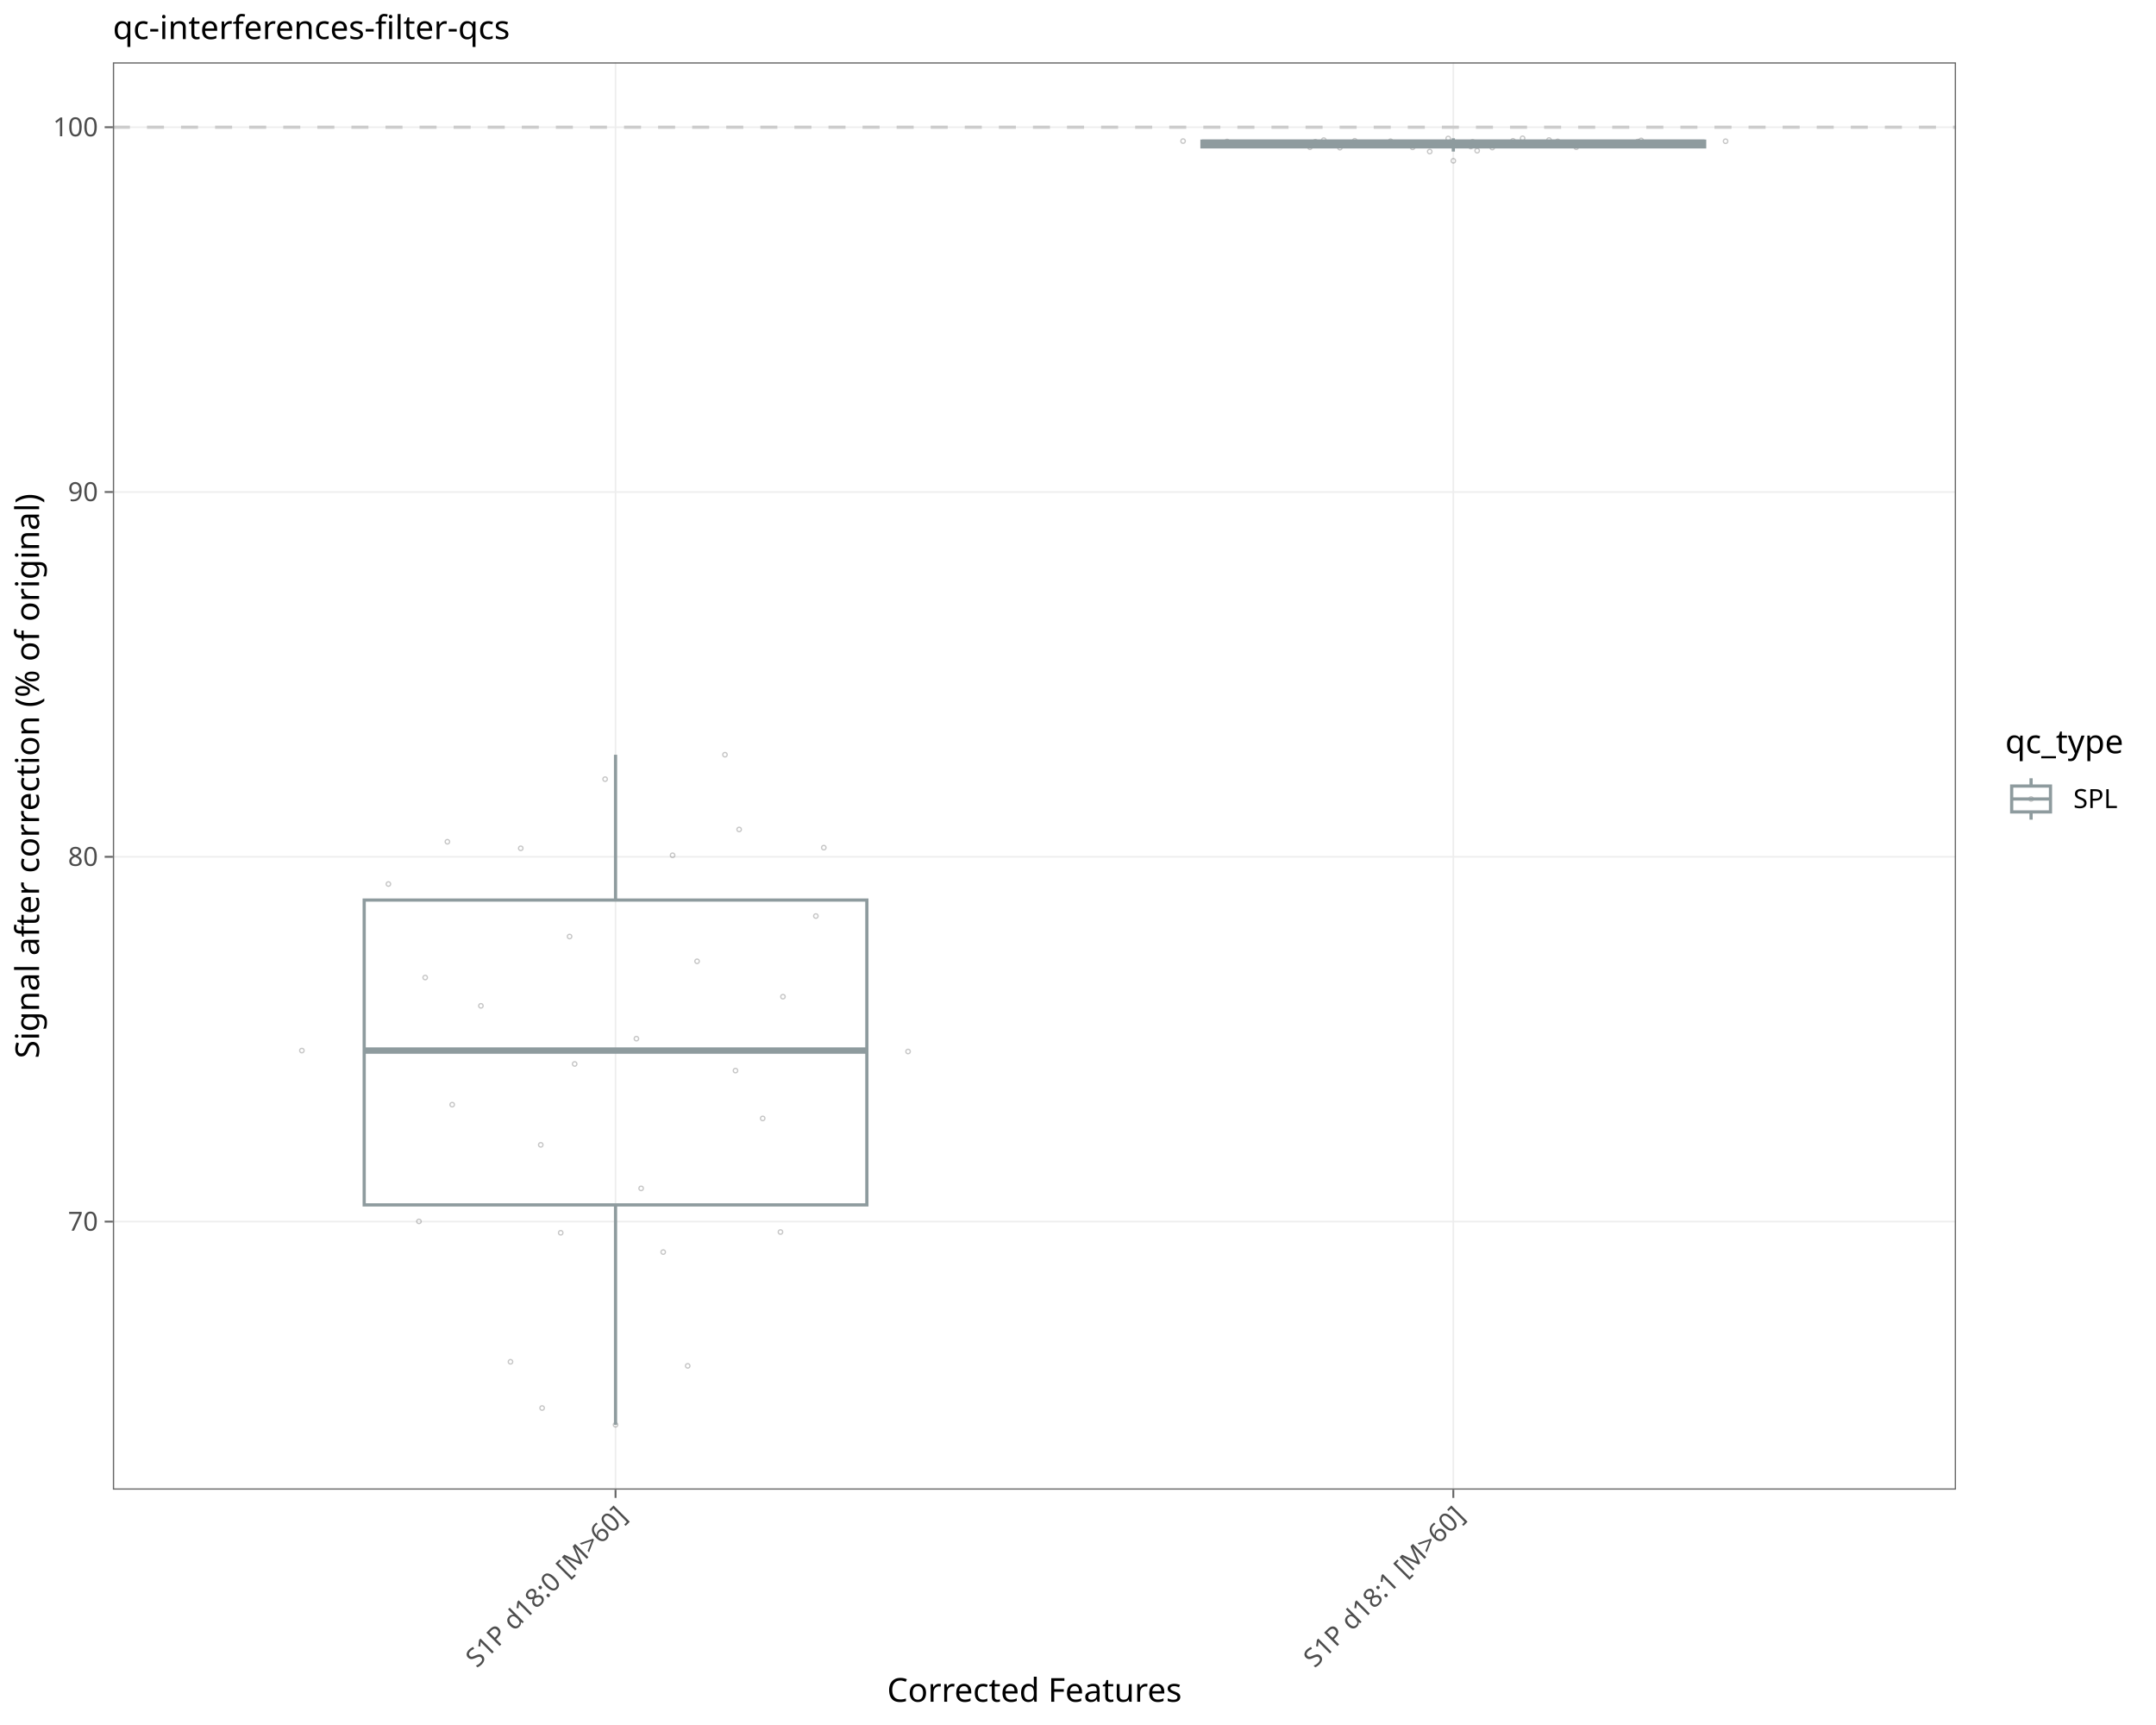
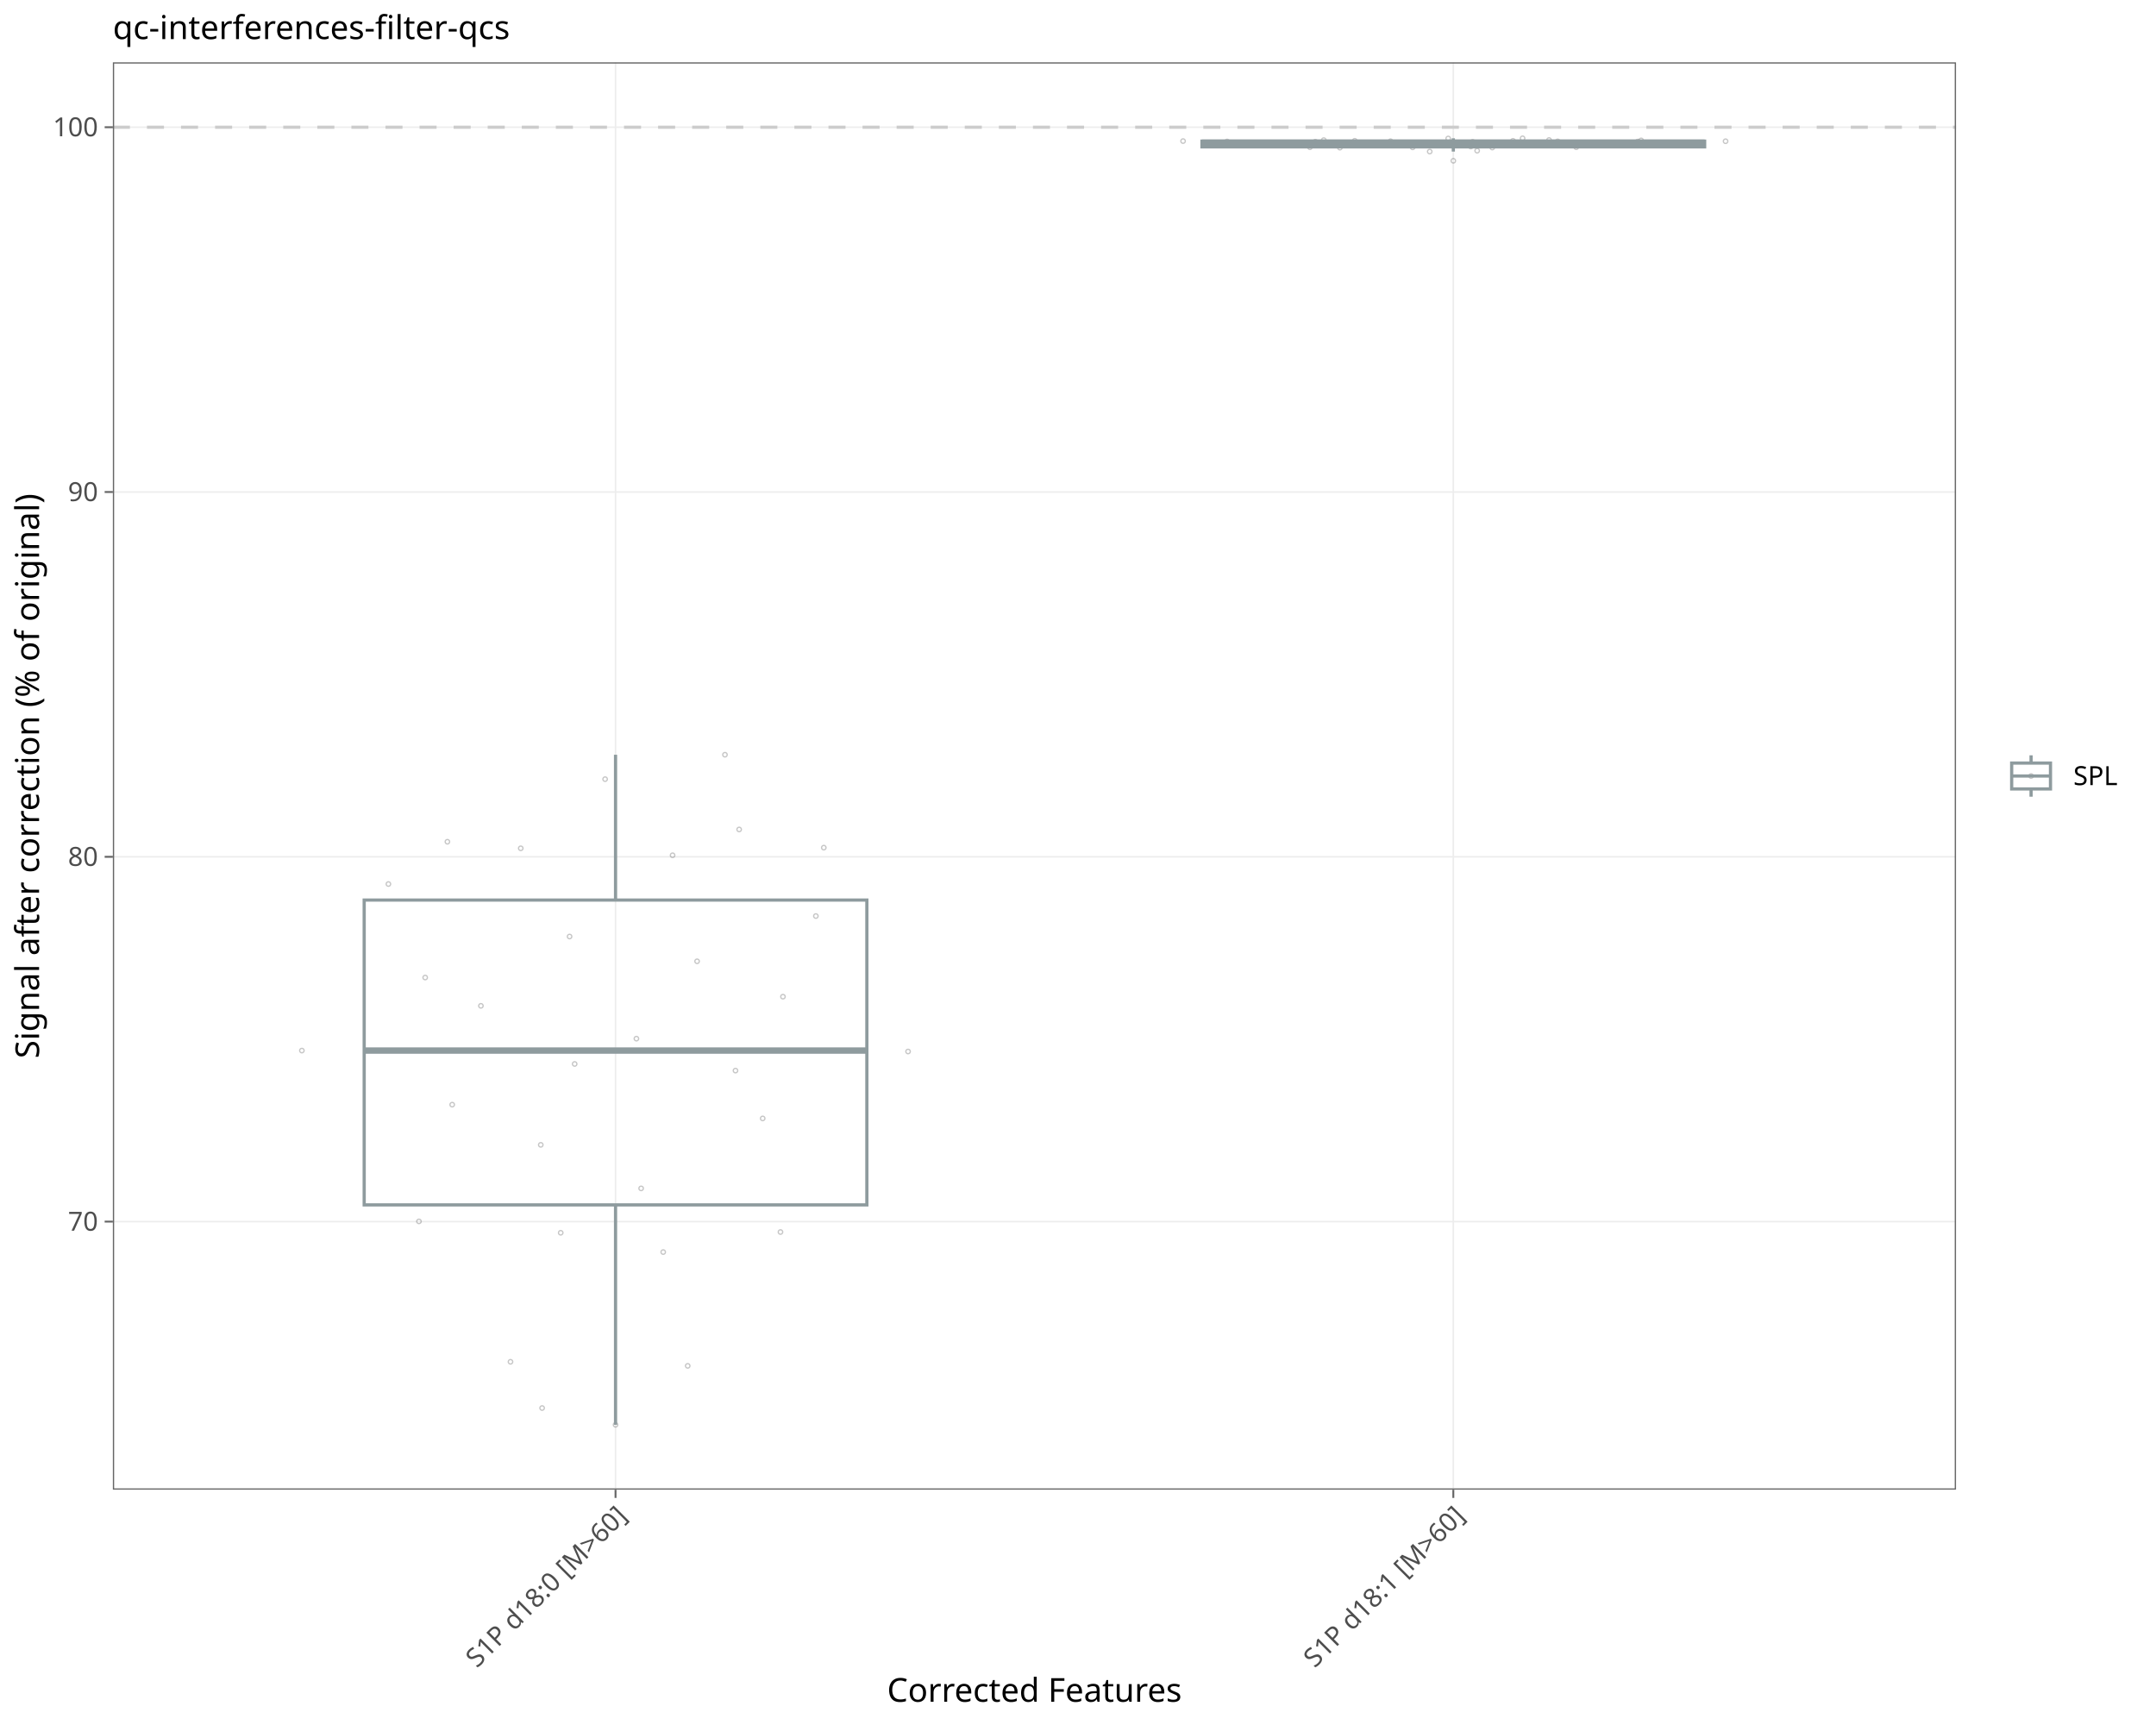
<svg xmlns="http://www.w3.org/2000/svg" class="svglite" data-engine-version="2.0" width="720.00pt" height="576.00pt" viewBox="0 0 720.00 576.00">
  <defs>
    <style type="text/css">
    .svglite line, .svglite polyline, .svglite polygon, .svglite path, .svglite rect, .svglite circle {
      fill: none;
      stroke: #000000;
      stroke-linecap: round;
      stroke-linejoin: round;
      stroke-miterlimit: 10.00;
    }
  </style>
  </defs>
  <rect width="100%" height="100%" style="stroke: none; fill: #FFFFFF;" />
  <defs>
    <clipPath id="cpMC4wMHw3MjAuMDB8MC4wMHw1NzYuMDA=">
      <rect x="0.00" y="0.00" width="720.00" height="576.00" />
    </clipPath>
  </defs>
  <g clip-path="url(#cpMC4wMHw3MjAuMDB8MC4wMHw1NzYuMDA=)">
    <rect x="0.00" y="0.00" width="720.00" height="576.00" style="stroke-width: 1.07; stroke: #FFFFFF; fill: #FFFFFF;" />
  </g>
  <defs>
    <clipPath id="cpMzcuNjl8NjUzLjIxfDIwLjgxfDQ5Ny40Mw==">
      <rect x="37.69" y="20.81" width="615.52" height="476.61" />
    </clipPath>
  </defs>
  <g clip-path="url(#cpMzcuNjl8NjUzLjIxfDIwLjgxfDQ5Ny40Mw==)">
    <rect x="37.69" y="20.81" width="615.52" height="476.61" style="stroke-width: 1.07; stroke: none; fill: #FFFFFF;" />
    <polyline points="37.69,407.91 653.21,407.91 " style="stroke-width: 0.53; stroke: #EDEDED; stroke-linecap: butt;" />
    <polyline points="37.69,286.10 653.21,286.10 " style="stroke-width: 0.53; stroke: #EDEDED; stroke-linecap: butt;" />
    <polyline points="37.69,164.29 653.21,164.29 " style="stroke-width: 0.53; stroke: #EDEDED; stroke-linecap: butt;" />
    <polyline points="37.69,42.48 653.21,42.48 " style="stroke-width: 0.53; stroke: #EDEDED; stroke-linecap: butt;" />
    <polyline points="205.56,497.43 205.56,20.81 " style="stroke-width: 0.53; stroke: #EDEDED; stroke-linecap: butt;" />
    <polyline points="485.34,497.43 485.34,20.81 " style="stroke-width: 0.53; stroke: #EDEDED; stroke-linecap: butt;" />
    <circle cx="205.56" cy="475.76" r="0.75" style="stroke-width: 0.43; stroke: #404040; stroke-opacity: 0.30;" />
    <circle cx="245.62" cy="357.49" r="0.75" style="stroke-width: 0.43; stroke: #404040; stroke-opacity: 0.30;" />
    <circle cx="303.25" cy="351.11" r="0.75" style="stroke-width: 0.43; stroke: #404040; stroke-opacity: 0.30;" />
    <circle cx="275.11" cy="283.04" r="0.75" style="stroke-width: 0.43; stroke: #404040; stroke-opacity: 0.30;" />
    <circle cx="141.99" cy="326.41" r="0.75" style="stroke-width: 0.43; stroke: #404040; stroke-opacity: 0.30;" />
    <circle cx="261.47" cy="332.80" r="0.75" style="stroke-width: 0.43; stroke: #404040; stroke-opacity: 0.30;" />
    <circle cx="232.79" cy="320.99" r="0.75" style="stroke-width: 0.43; stroke: #404040; stroke-opacity: 0.30;" />
    <circle cx="202.08" cy="260.17" r="0.75" style="stroke-width: 0.43; stroke: #404040; stroke-opacity: 0.30;" />
    <circle cx="160.60" cy="335.86" r="0.75" style="stroke-width: 0.43; stroke: #404040; stroke-opacity: 0.30;" />
    <circle cx="214.11" cy="396.82" r="0.75" style="stroke-width: 0.43; stroke: #404040; stroke-opacity: 0.30;" />
    <circle cx="139.91" cy="407.84" r="0.75" style="stroke-width: 0.43; stroke: #404040; stroke-opacity: 0.30;" />
    <circle cx="254.70" cy="373.46" r="0.75" style="stroke-width: 0.43; stroke: #404040; stroke-opacity: 0.30;" />
    <circle cx="173.91" cy="283.26" r="0.75" style="stroke-width: 0.43; stroke: #404040; stroke-opacity: 0.30;" />
    <circle cx="100.81" cy="350.80" r="0.75" style="stroke-width: 0.43; stroke: #404040; stroke-opacity: 0.30;" />
    <circle cx="190.21" cy="312.72" r="0.75" style="stroke-width: 0.43; stroke: #404040; stroke-opacity: 0.30;" />
    <circle cx="224.61" cy="285.58" r="0.75" style="stroke-width: 0.43; stroke: #404040; stroke-opacity: 0.30;" />
    <circle cx="272.46" cy="305.88" r="0.75" style="stroke-width: 0.43; stroke: #404040; stroke-opacity: 0.30;" />
    <circle cx="242.10" cy="252.01" r="0.75" style="stroke-width: 0.43; stroke: #404040; stroke-opacity: 0.30;" />
    <circle cx="151.01" cy="368.86" r="0.75" style="stroke-width: 0.43; stroke: #404040; stroke-opacity: 0.30;" />
    <circle cx="191.91" cy="355.27" r="0.75" style="stroke-width: 0.43; stroke: #404040; stroke-opacity: 0.30;" />
    <circle cx="212.53" cy="346.82" r="0.75" style="stroke-width: 0.43; stroke: #404040; stroke-opacity: 0.30;" />
    <circle cx="149.41" cy="281.07" r="0.75" style="stroke-width: 0.43; stroke: #404040; stroke-opacity: 0.30;" />
    <circle cx="246.84" cy="276.97" r="0.75" style="stroke-width: 0.43; stroke: #404040; stroke-opacity: 0.30;" />
    <circle cx="129.71" cy="295.19" r="0.75" style="stroke-width: 0.43; stroke: #404040; stroke-opacity: 0.30;" />
    <circle cx="260.64" cy="411.39" r="0.75" style="stroke-width: 0.43; stroke: #404040; stroke-opacity: 0.30;" />
    <circle cx="170.48" cy="454.72" r="0.75" style="stroke-width: 0.43; stroke: #404040; stroke-opacity: 0.30;" />
    <circle cx="181.04" cy="470.16" r="0.75" style="stroke-width: 0.43; stroke: #404040; stroke-opacity: 0.30;" />
    <circle cx="180.59" cy="382.28" r="0.75" style="stroke-width: 0.43; stroke: #404040; stroke-opacity: 0.30;" />
    <circle cx="187.25" cy="411.64" r="0.75" style="stroke-width: 0.43; stroke: #404040; stroke-opacity: 0.30;" />
    <circle cx="229.66" cy="456.08" r="0.75" style="stroke-width: 0.43; stroke: #404040; stroke-opacity: 0.30;" />
    <circle cx="221.48" cy="418.08" r="0.75" style="stroke-width: 0.43; stroke: #404040; stroke-opacity: 0.30;" />
    <circle cx="526.39" cy="49.15" r="0.75" style="stroke-width: 0.43; stroke: #404040; stroke-opacity: 0.30;" />
    <circle cx="546.94" cy="47.26" r="0.75" style="stroke-width: 0.43; stroke: #404040; stroke-opacity: 0.30;" />
    <circle cx="437.45" cy="49.15" r="0.75" style="stroke-width: 0.43; stroke: #404040; stroke-opacity: 0.30;" />
    <circle cx="477.46" cy="50.61" r="0.75" style="stroke-width: 0.43; stroke: #404040; stroke-opacity: 0.30;" />
    <circle cx="508.47" cy="46.18" r="0.75" style="stroke-width: 0.43; stroke: #404040; stroke-opacity: 0.30;" />
    <circle cx="483.63" cy="46.24" r="0.75" style="stroke-width: 0.43; stroke: #404040; stroke-opacity: 0.30;" />
    <circle cx="491.19" cy="48.93" r="0.75" style="stroke-width: 0.43; stroke: #404040; stroke-opacity: 0.30;" />
    <circle cx="454.19" cy="48.10" r="0.75" style="stroke-width: 0.43; stroke: #404040; stroke-opacity: 0.30;" />
    <circle cx="505.27" cy="47.02" r="0.75" style="stroke-width: 0.43; stroke: #404040; stroke-opacity: 0.30;" />
    <circle cx="395.09" cy="47.11" r="0.75" style="stroke-width: 0.43; stroke: #404040; stroke-opacity: 0.30;" />
    <circle cx="485.34" cy="53.69" r="0.75" style="stroke-width: 0.43; stroke: #404040; stroke-opacity: 0.30;" />
    <circle cx="491.78" cy="47.35" r="0.75" style="stroke-width: 0.43; stroke: #404040; stroke-opacity: 0.30;" />
    <circle cx="452.42" cy="47.01" r="0.75" style="stroke-width: 0.43; stroke: #404040; stroke-opacity: 0.30;" />
    <circle cx="473.09" cy="48.50" r="0.75" style="stroke-width: 0.43; stroke: #404040; stroke-opacity: 0.30;" />
    <circle cx="447.46" cy="49.30" r="0.75" style="stroke-width: 0.43; stroke: #404040; stroke-opacity: 0.30;" />
    <circle cx="513.18" cy="48.20" r="0.75" style="stroke-width: 0.43; stroke: #404040; stroke-opacity: 0.30;" />
    <circle cx="498.35" cy="49.27" r="0.75" style="stroke-width: 0.43; stroke: #404040; stroke-opacity: 0.30;" />
    <circle cx="442.08" cy="46.78" r="0.75" style="stroke-width: 0.43; stroke: #404040; stroke-opacity: 0.30;" />
    <circle cx="576.26" cy="47.16" r="0.75" style="stroke-width: 0.43; stroke: #404040; stroke-opacity: 0.30;" />
    <circle cx="414.61" cy="47.65" r="0.75" style="stroke-width: 0.43; stroke: #404040; stroke-opacity: 0.30;" />
    <circle cx="477.79" cy="47.89" r="0.75" style="stroke-width: 0.43; stroke: #404040; stroke-opacity: 0.30;" />
    <circle cx="439.26" cy="47.32" r="0.75" style="stroke-width: 0.43; stroke: #404040; stroke-opacity: 0.30;" />
    <circle cx="545.78" cy="47.73" r="0.75" style="stroke-width: 0.43; stroke: #404040; stroke-opacity: 0.30;" />
    <circle cx="548.06" cy="46.88" r="0.75" style="stroke-width: 0.43; stroke: #404040; stroke-opacity: 0.30;" />
    <circle cx="493.30" cy="50.32" r="0.75" style="stroke-width: 0.43; stroke: #404040; stroke-opacity: 0.30;" />
    <circle cx="520.19" cy="47.20" r="0.75" style="stroke-width: 0.43; stroke: #404040; stroke-opacity: 0.30;" />
    <circle cx="507.72" cy="47.90" r="0.75" style="stroke-width: 0.43; stroke: #404040; stroke-opacity: 0.30;" />
    <circle cx="471.75" cy="49.20" r="0.75" style="stroke-width: 0.43; stroke: #404040; stroke-opacity: 0.30;" />
    <circle cx="464.36" cy="47.16" r="0.75" style="stroke-width: 0.43; stroke: #404040; stroke-opacity: 0.30;" />
    <circle cx="517.31" cy="46.75" r="0.75" style="stroke-width: 0.43; stroke: #404040; stroke-opacity: 0.30;" />
    <circle cx="409.79" cy="47.25" r="0.75" style="stroke-width: 0.43; stroke: #404040; stroke-opacity: 0.30;" />
    <line x1="205.56" y1="300.54" x2="205.56" y2="252.01" style="stroke-width: 1.07; stroke: #8E9B9E; stroke-linecap: butt;" />
    <line x1="205.56" y1="402.33" x2="205.56" y2="475.76" style="stroke-width: 1.07; stroke: #8E9B9E; stroke-linecap: butt;" />
    <polygon points="121.62,300.54 121.62,402.33 289.49,402.33 289.49,300.54 121.62,300.54 " style="stroke-width: 1.07; stroke: #8E9B9E; stroke-linecap: butt; stroke-linejoin: miter; fill: none;" />
    <line x1="121.62" y1="350.80" x2="289.49" y2="350.80" style="stroke-width: 2.13; stroke: #8E9B9E; stroke-linecap: butt; stroke-linejoin: miter;" />
    <line x1="485.34" y1="47.13" x2="485.34" y2="46.18" style="stroke-width: 1.07; stroke: #8E9B9E; stroke-linecap: butt;" />
    <line x1="485.34" y1="49.04" x2="485.34" y2="50.61" style="stroke-width: 1.07; stroke: #8E9B9E; stroke-linecap: butt;" />
    <polygon points="401.40,47.13 401.40,49.04 569.27,49.04 569.27,47.13 401.40,47.13 " style="stroke-width: 1.07; stroke: #8E9B9E; stroke-linecap: butt; stroke-linejoin: miter; fill: none;" />
    <line x1="401.40" y1="47.65" x2="569.27" y2="47.65" style="stroke-width: 2.13; stroke: #8E9B9E; stroke-linecap: butt; stroke-linejoin: miter;" />
    <line x1="37.69" y1="42.48" x2="653.21" y2="42.48" style="stroke-width: 1.07; stroke: #CCCCCC; stroke-dasharray: 5.69,5.69; stroke-linecap: butt;" />
    <rect x="37.69" y="20.81" width="615.52" height="476.61" style="stroke-width: 0.85; stroke: #666666;" />
  </g>
  <g clip-path="url(#cpMC4wMHw3MjAuMDB8MC4wMHw1NzYuMDA=)">
    <text x="32.76" y="410.94" text-anchor="end" style="font-size: 8.80px; fill: #4D4D4D; font-family: sans;" textLength="9.79px" lengthAdjust="spacingAndGlyphs">70</text>
    <text x="32.76" y="289.13" text-anchor="end" style="font-size: 8.80px; fill: #4D4D4D; font-family: sans;" textLength="9.79px" lengthAdjust="spacingAndGlyphs">80</text>
    <text x="32.76" y="167.32" text-anchor="end" style="font-size: 8.80px; fill: #4D4D4D; font-family: sans;" textLength="9.79px" lengthAdjust="spacingAndGlyphs">90</text>
    <text x="32.76" y="45.51" text-anchor="end" style="font-size: 8.80px; fill: #4D4D4D; font-family: sans;" textLength="14.68px" lengthAdjust="spacingAndGlyphs">100</text>
    <polyline points="34.95,407.91 37.69,407.91 " style="stroke-width: 0.64; stroke: #666666; stroke-linecap: butt;" />
    <polyline points="34.95,286.10 37.69,286.10 " style="stroke-width: 0.64; stroke: #666666; stroke-linecap: butt;" />
    <polyline points="34.95,164.29 37.69,164.29 " style="stroke-width: 0.64; stroke: #666666; stroke-linecap: butt;" />
    <polyline points="34.95,42.48 37.69,42.48 " style="stroke-width: 0.64; stroke: #666666; stroke-linecap: butt;" />
    <polyline points="205.56,500.17 205.56,497.43 " style="stroke-width: 0.64; stroke: #666666; stroke-linecap: butt;" />
    <polyline points="485.34,500.17 485.34,497.43 " style="stroke-width: 0.64; stroke: #666666; stroke-linecap: butt;" />
    <text transform="translate(209.84,506.64) rotate(-45)" text-anchor="end" style="font-size: 8.80px; fill: #4D4D4D; font-family: sans;" textLength="70.70px" lengthAdjust="spacingAndGlyphs">S1P d18:0 [M&gt;60]</text>
    <text transform="translate(489.62,506.64) rotate(-45)" text-anchor="end" style="font-size: 8.80px; fill: #4D4D4D; font-family: sans;" textLength="70.70px" lengthAdjust="spacingAndGlyphs">S1P d18:1 [M&gt;60]</text>
    <text x="345.45" y="568.24" text-anchor="middle" style="font-size: 11.00px; font-family: sans;" textLength="94.78px" lengthAdjust="spacingAndGlyphs">Corrected Features</text>
    <text transform="translate(13.05,259.12) rotate(-90)" text-anchor="middle" style="font-size: 11.00px; font-family: sans;" textLength="177.92px" lengthAdjust="spacingAndGlyphs">Signal after correction (% of original)</text>
-     <rect x="664.16" y="237.33" width="50.36" height="43.57" style="stroke-width: 1.07; stroke: none; fill: #FFFFFF;" />
-     <text x="669.64" y="251.52" style="font-size: 11.00px; font-family: sans;" textLength="38.54px" lengthAdjust="spacingAndGlyphs">qc_type</text>
-     <rect x="669.64" y="258.15" width="17.28" height="17.28" style="stroke-width: 1.07; stroke: none; fill: #FFFFFF;" />
-     <circle cx="678.28" cy="266.79" r="0.75" style="stroke-width: 0.43; stroke: #404040; stroke-opacity: 0.30;" />
-     <polyline points="678.28,273.70 678.28,271.11 " style="stroke-width: 1.07; stroke: #8E9B9E; stroke-linecap: butt; stroke-linejoin: miter;" />
-     <polyline points="678.28,262.47 678.28,259.87 " style="stroke-width: 1.07; stroke: #8E9B9E; stroke-linecap: butt; stroke-linejoin: miter;" />
-     <rect x="671.80" y="262.47" width="12.96" height="8.64" style="stroke-width: 1.07; stroke: #8E9B9E; stroke-linecap: butt; stroke-linejoin: miter;" />
-     <polyline points="671.80,266.79 684.76,266.79 " style="stroke-width: 1.07; stroke: #8E9B9E; stroke-linecap: butt; stroke-linejoin: miter;" />
-     <polyline points="678.28,273.70 678.28,273.70 " style="stroke-width: 1.07; stroke: #8E9B9E; stroke-linecap: butt; stroke-linejoin: miter;" />
-     <polyline points="678.28,259.87 678.28,259.87 " style="stroke-width: 1.07; stroke: #8E9B9E; stroke-linecap: butt; stroke-linejoin: miter;" />
-     <text x="692.40" y="269.81" style="font-size: 8.80px; font-family: sans;" textLength="16.64px" lengthAdjust="spacingAndGlyphs">SPL</text>
+     <rect x="664.16" y="245.00" width="50.36" height="28.24" style="stroke-width: 1.07; stroke: none; fill: #FFFFFF;" />
+     <rect x="669.64" y="250.48" width="17.28" height="17.28" style="stroke-width: 1.07; stroke: none; fill: #FFFFFF;" />
+     <circle cx="678.28" cy="259.12" r="0.75" style="stroke-width: 0.43; stroke: #404040; stroke-opacity: 0.30;" />
+     <polyline points="678.28,266.03 678.28,263.44 " style="stroke-width: 1.07; stroke: #8E9B9E; stroke-linecap: butt; stroke-linejoin: miter;" />
+     <polyline points="678.28,254.80 678.28,252.21 " style="stroke-width: 1.07; stroke: #8E9B9E; stroke-linecap: butt; stroke-linejoin: miter;" />
+     <rect x="671.80" y="254.80" width="12.96" height="8.64" style="stroke-width: 1.07; stroke: #8E9B9E; stroke-linecap: butt; stroke-linejoin: miter;" />
+     <polyline points="671.80,259.12 684.76,259.12 " style="stroke-width: 1.07; stroke: #8E9B9E; stroke-linecap: butt; stroke-linejoin: miter;" />
+     <polyline points="678.28,266.03 678.28,266.03 " style="stroke-width: 1.07; stroke: #8E9B9E; stroke-linecap: butt; stroke-linejoin: miter;" />
+     <polyline points="678.28,252.21 678.28,252.21 " style="stroke-width: 1.07; stroke: #8E9B9E; stroke-linecap: butt; stroke-linejoin: miter;" />
+     <text x="692.40" y="262.15" style="font-size: 8.80px; font-family: sans;" textLength="16.64px" lengthAdjust="spacingAndGlyphs">SPL</text>
    <text x="37.69" y="13.05" style="font-size: 11.00px; font-family: sans;" textLength="124.11px" lengthAdjust="spacingAndGlyphs">qc-interferences-filter-qcs</text>
  </g>
</svg>
